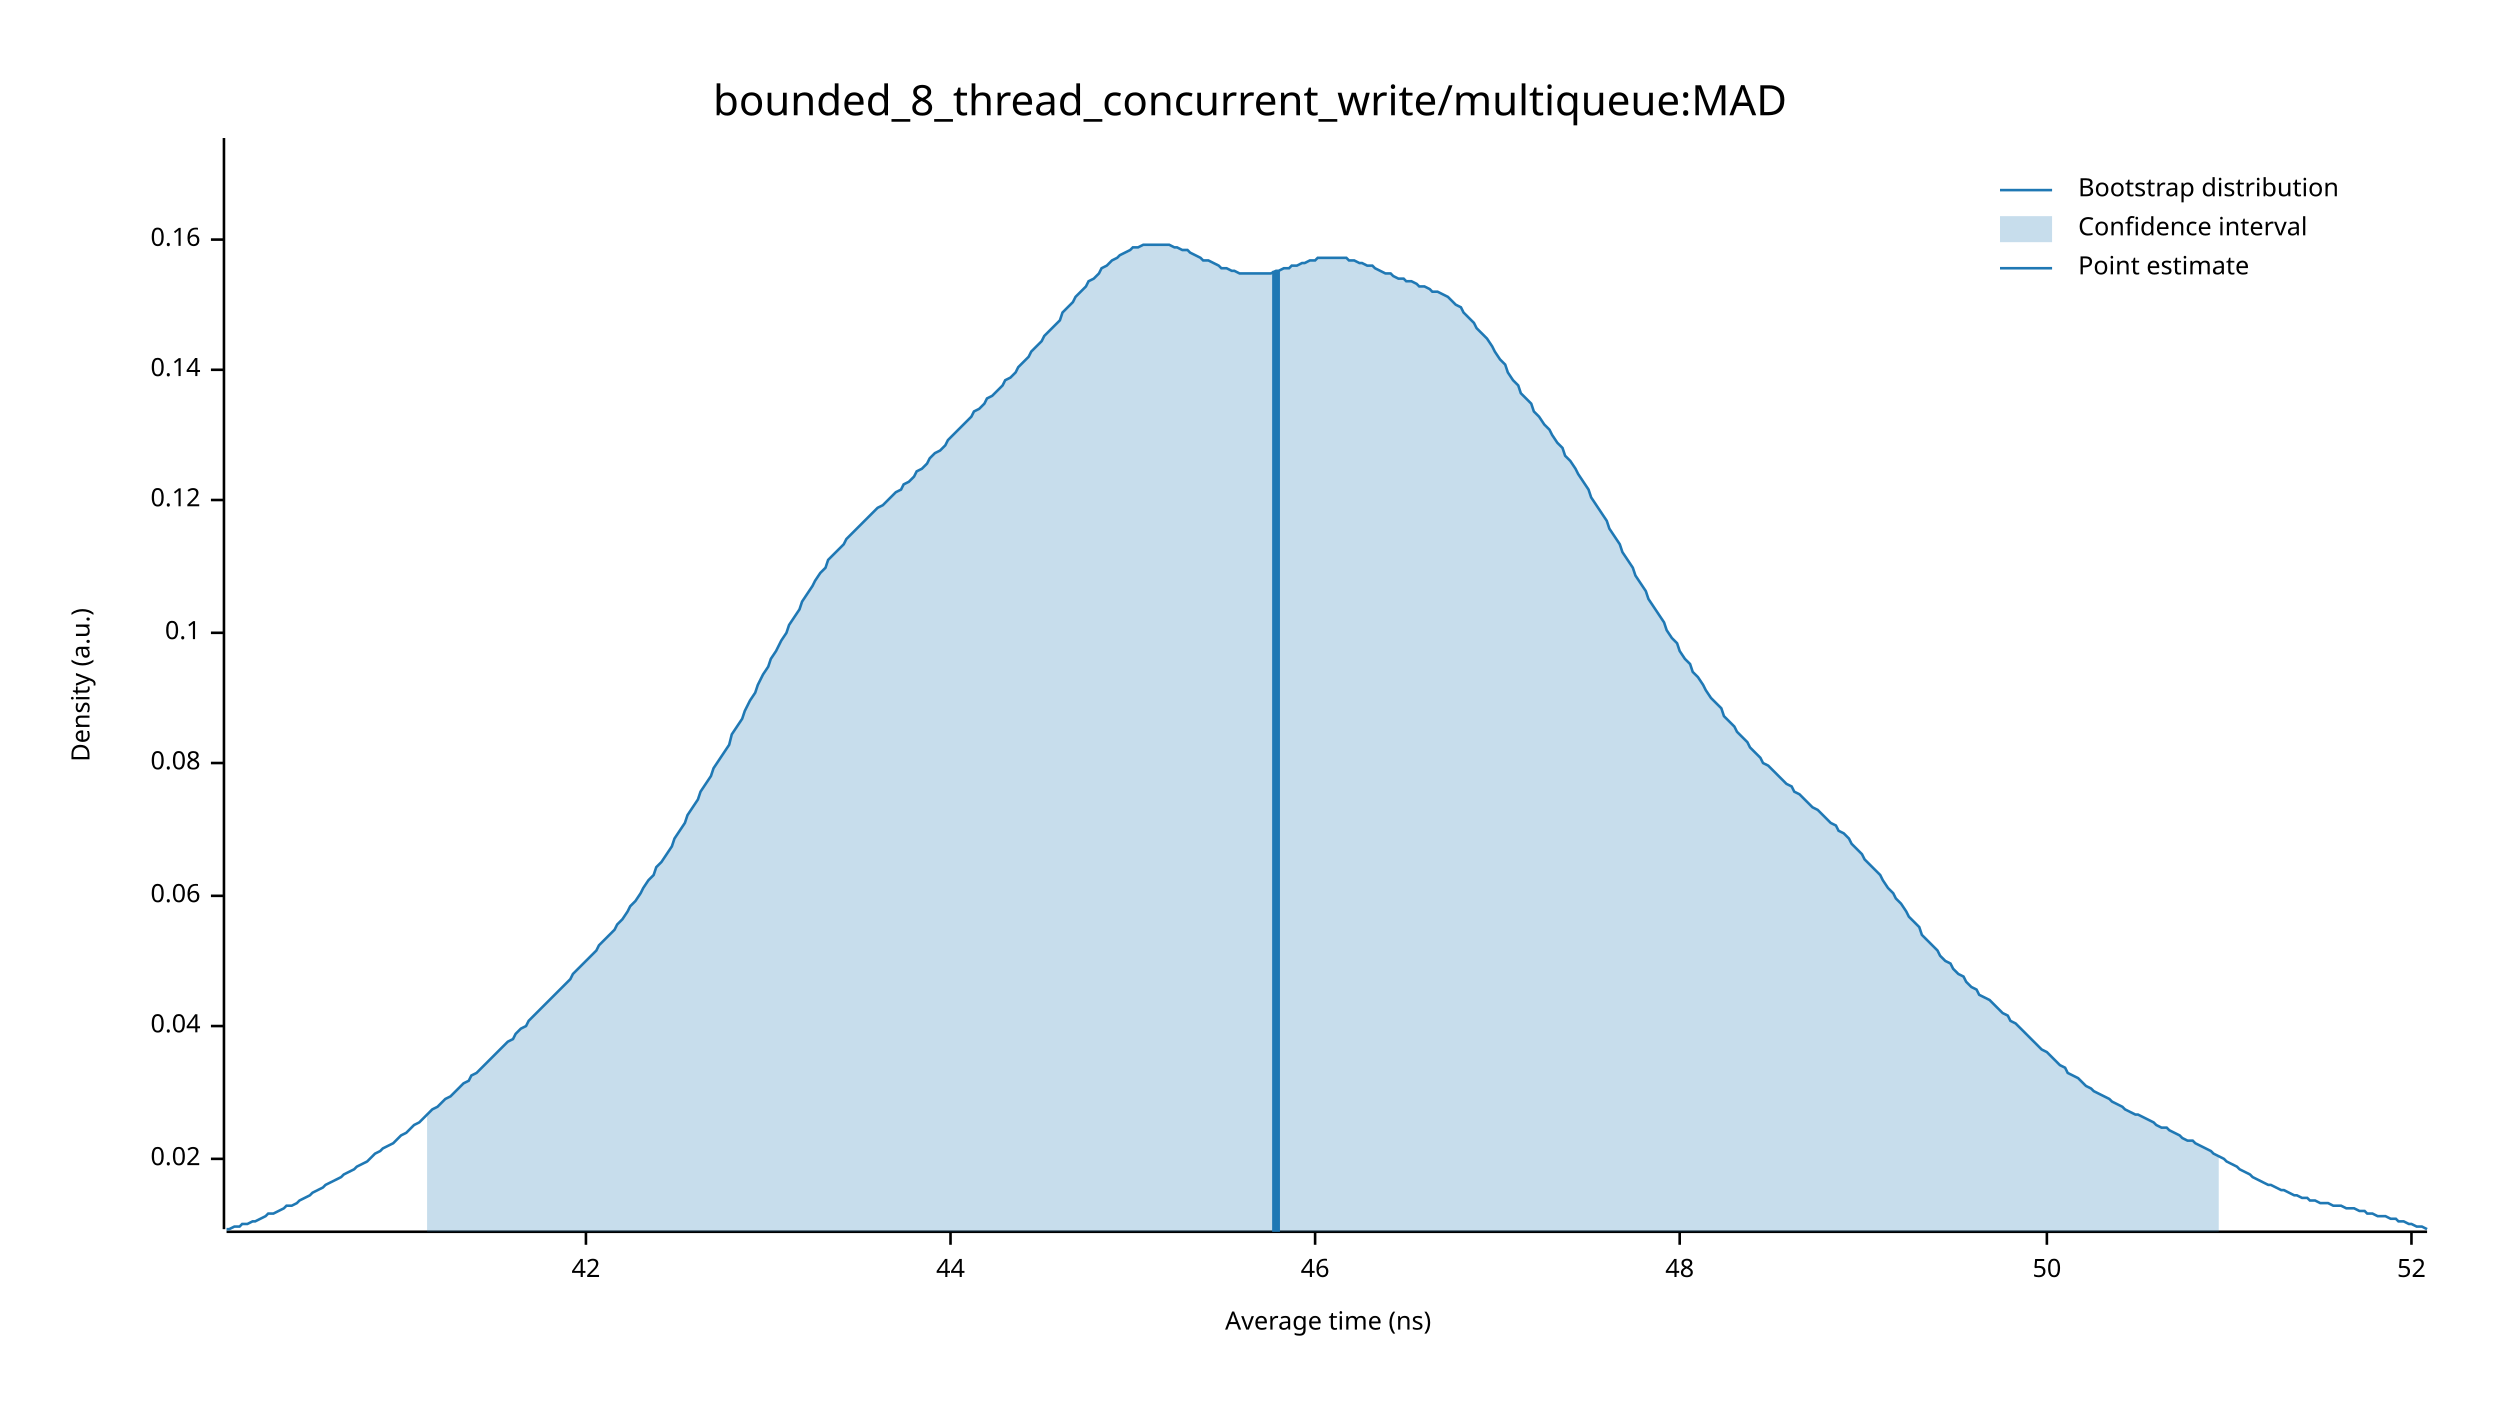
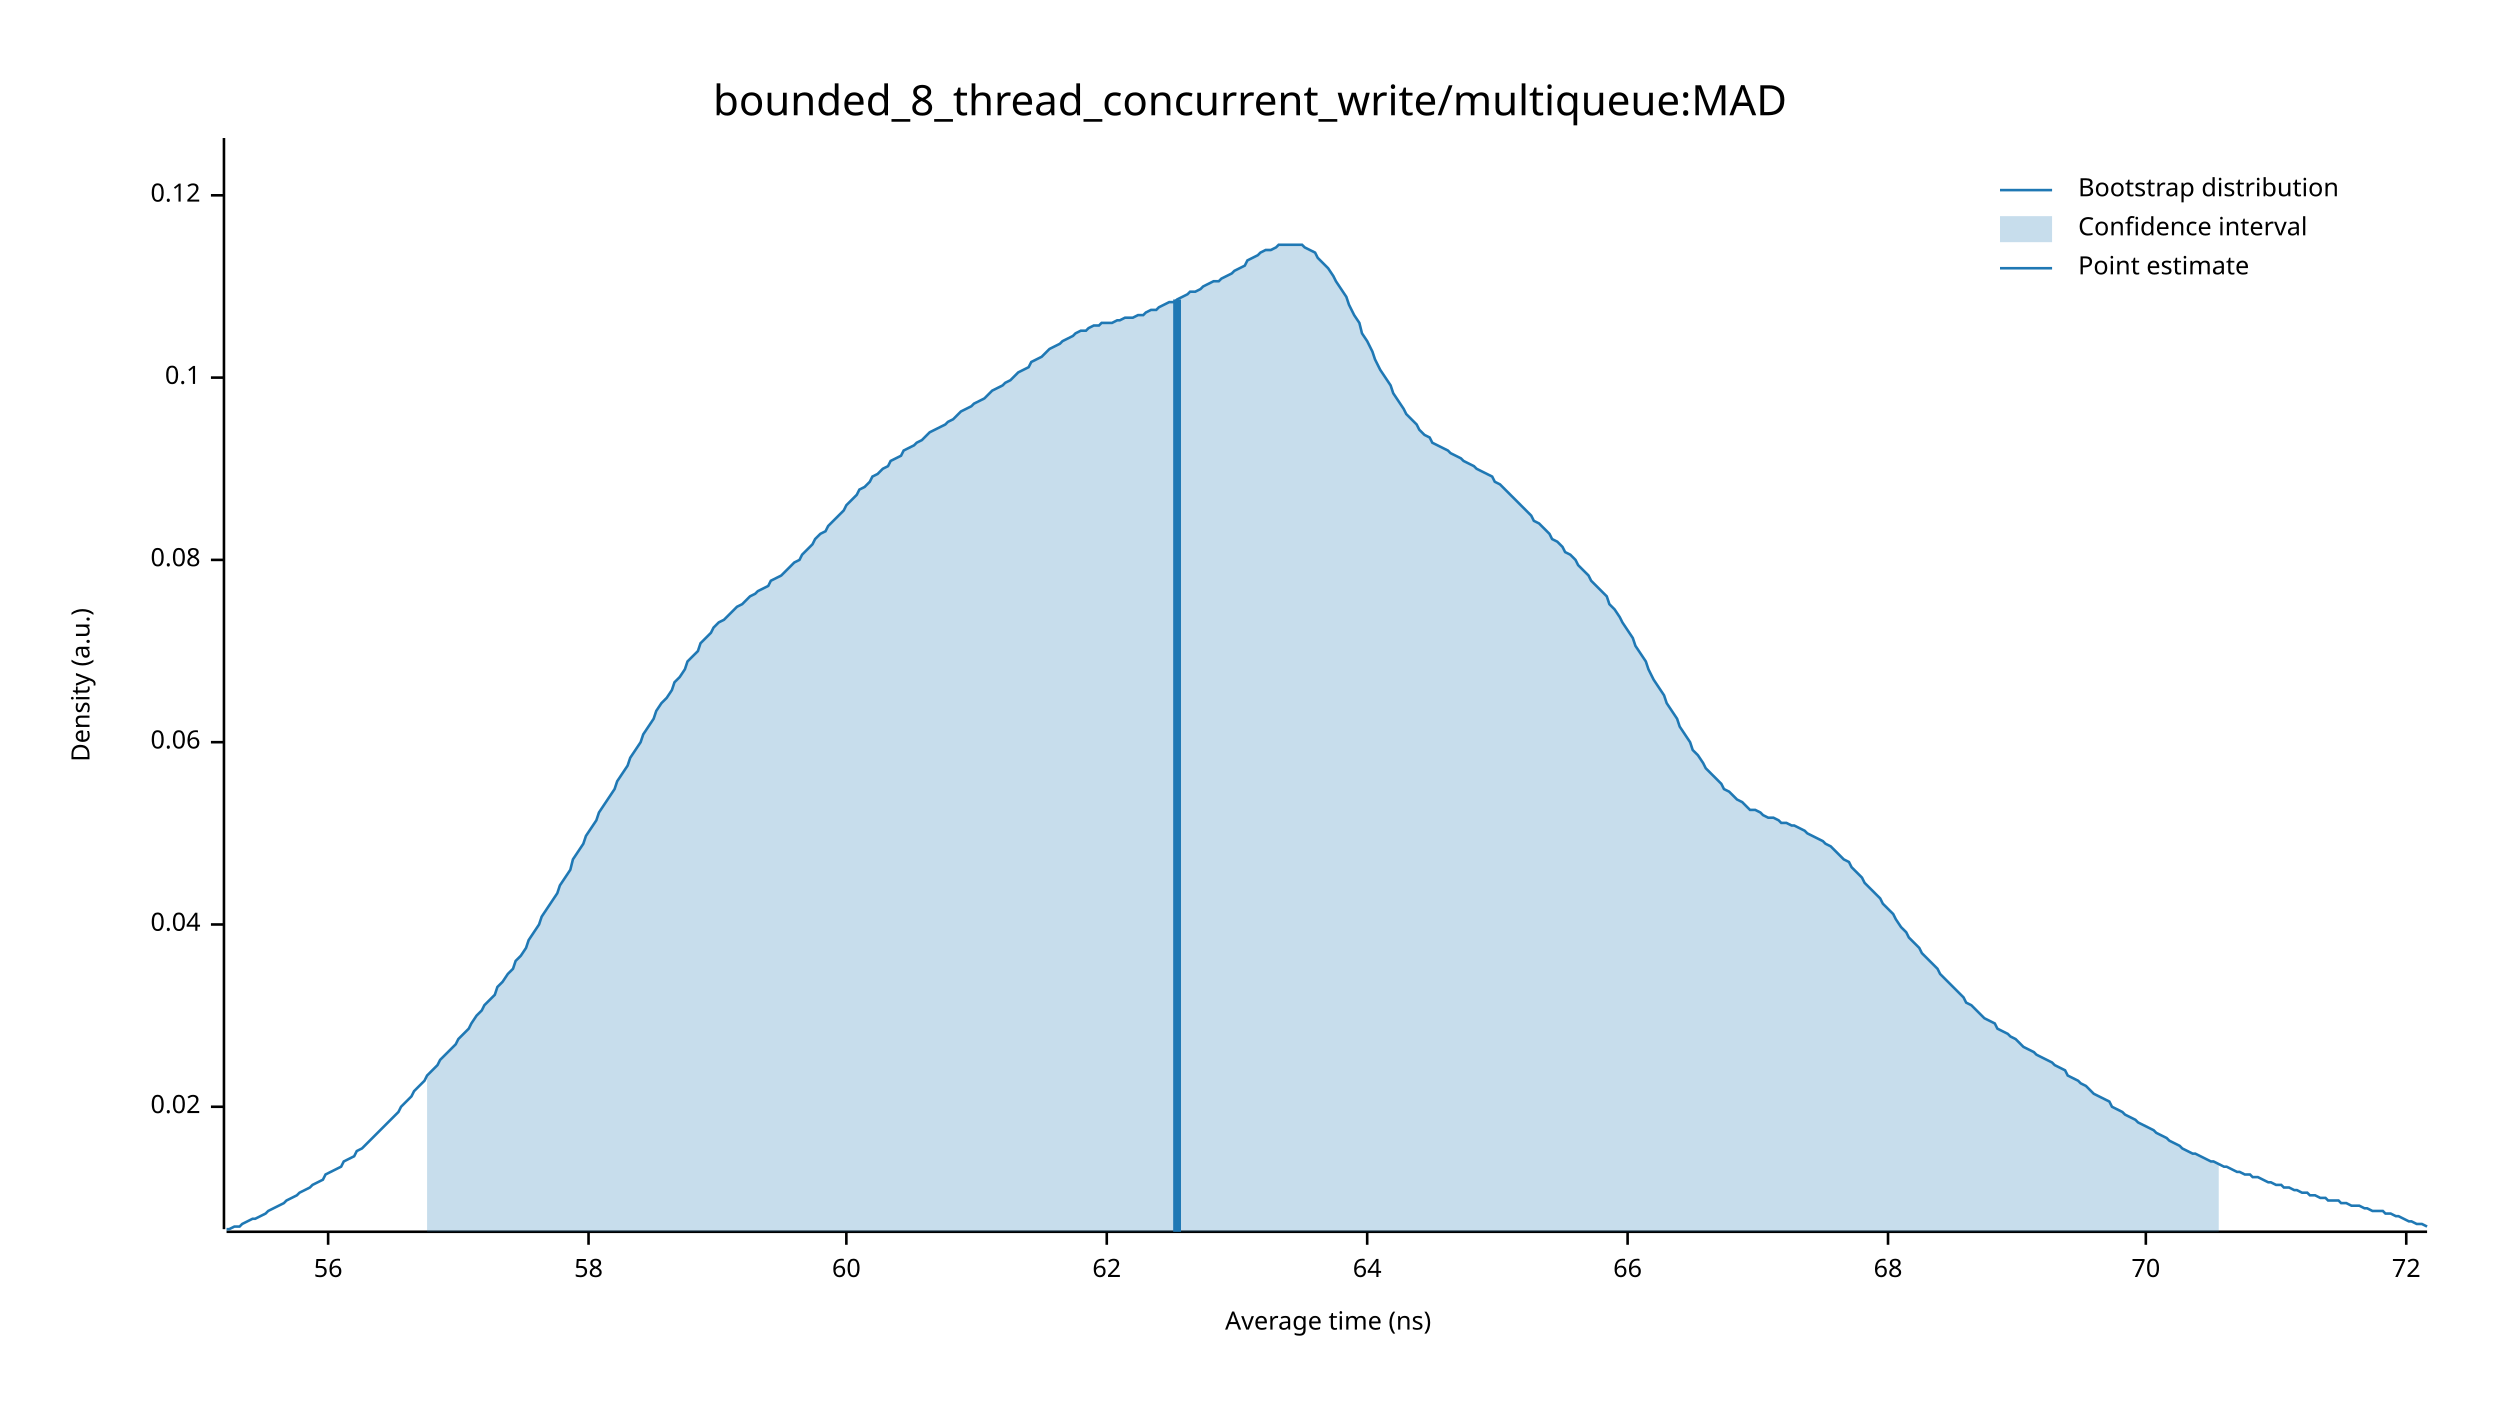
<svg xmlns="http://www.w3.org/2000/svg" width="960" height="540" viewBox="0 0 960 540">
  <text x="480" y="32" dy="0.76em" text-anchor="middle" font-family="sans-serif" font-size="16.129" opacity="1" fill="#000000">
bounded_8_thread_concurrent_write/multiqueue:MAD
</text>
  <text x="27" y="263" dy="0.76em" text-anchor="middle" font-family="sans-serif" font-size="9.677" opacity="1" fill="#000000" transform="rotate(270, 27, 263)">
Density (a.u.)
</text>
  <text x="510" y="513" dy="-0.5ex" text-anchor="middle" font-family="sans-serif" font-size="9.677" opacity="1" fill="#000000">
Average time (ns)
</text>
  <polyline fill="none" opacity="1" stroke="#000000" stroke-width="1" points="86,53 86,472 " />
-   <text x="77" y="445" dy="0.5ex" text-anchor="end" font-family="sans-serif" font-size="9.677" opacity="1" fill="#000000">
+   <text x="77" y="425" dy="0.5ex" text-anchor="end" font-family="sans-serif" font-size="9.677" opacity="1" fill="#000000">
0.02
</text>
-   <polyline fill="none" opacity="1" stroke="#000000" stroke-width="1" points="81,445 86,445 " />
-   <text x="77" y="394" dy="0.5ex" text-anchor="end" font-family="sans-serif" font-size="9.677" opacity="1" fill="#000000">
+   <polyline fill="none" opacity="1" stroke="#000000" stroke-width="1" points="81,425 86,425 " />
+   <text x="77" y="355" dy="0.5ex" text-anchor="end" font-family="sans-serif" font-size="9.677" opacity="1" fill="#000000">
0.04
</text>
-   <polyline fill="none" opacity="1" stroke="#000000" stroke-width="1" points="81,394 86,394 " />
-   <text x="77" y="344" dy="0.5ex" text-anchor="end" font-family="sans-serif" font-size="9.677" opacity="1" fill="#000000">
+   <polyline fill="none" opacity="1" stroke="#000000" stroke-width="1" points="81,355 86,355 " />
+   <text x="77" y="285" dy="0.5ex" text-anchor="end" font-family="sans-serif" font-size="9.677" opacity="1" fill="#000000">
0.06
</text>
-   <polyline fill="none" opacity="1" stroke="#000000" stroke-width="1" points="81,344 86,344 " />
-   <text x="77" y="293" dy="0.5ex" text-anchor="end" font-family="sans-serif" font-size="9.677" opacity="1" fill="#000000">
+   <polyline fill="none" opacity="1" stroke="#000000" stroke-width="1" points="81,285 86,285 " />
+   <text x="77" y="215" dy="0.5ex" text-anchor="end" font-family="sans-serif" font-size="9.677" opacity="1" fill="#000000">
0.08
</text>
-   <polyline fill="none" opacity="1" stroke="#000000" stroke-width="1" points="81,293 86,293 " />
-   <text x="77" y="243" dy="0.5ex" text-anchor="end" font-family="sans-serif" font-size="9.677" opacity="1" fill="#000000">
+   <polyline fill="none" opacity="1" stroke="#000000" stroke-width="1" points="81,215 86,215 " />
+   <text x="77" y="145" dy="0.5ex" text-anchor="end" font-family="sans-serif" font-size="9.677" opacity="1" fill="#000000">
0.1
</text>
-   <polyline fill="none" opacity="1" stroke="#000000" stroke-width="1" points="81,243 86,243 " />
-   <text x="77" y="192" dy="0.5ex" text-anchor="end" font-family="sans-serif" font-size="9.677" opacity="1" fill="#000000">
+   <polyline fill="none" opacity="1" stroke="#000000" stroke-width="1" points="81,145 86,145 " />
+   <text x="77" y="75" dy="0.5ex" text-anchor="end" font-family="sans-serif" font-size="9.677" opacity="1" fill="#000000">
0.12
</text>
-   <polyline fill="none" opacity="1" stroke="#000000" stroke-width="1" points="81,192 86,192 " />
-   <text x="77" y="142" dy="0.5ex" text-anchor="end" font-family="sans-serif" font-size="9.677" opacity="1" fill="#000000">
- 0.14
+   <polyline fill="none" opacity="1" stroke="#000000" stroke-width="1" points="81,75 86,75 " />
+   <polyline fill="none" opacity="1" stroke="#000000" stroke-width="1" points="87,473 932,473 " />
+   <text x="126" y="483" dy="0.76em" text-anchor="middle" font-family="sans-serif" font-size="9.677" opacity="1" fill="#000000">
+ 56
</text>
-   <polyline fill="none" opacity="1" stroke="#000000" stroke-width="1" points="81,142 86,142 " />
-   <text x="77" y="92" dy="0.5ex" text-anchor="end" font-family="sans-serif" font-size="9.677" opacity="1" fill="#000000">
- 0.16
+   <polyline fill="none" opacity="1" stroke="#000000" stroke-width="1" points="126,473 126,478 " />
+   <text x="226" y="483" dy="0.76em" text-anchor="middle" font-family="sans-serif" font-size="9.677" opacity="1" fill="#000000">
+ 58
</text>
-   <polyline fill="none" opacity="1" stroke="#000000" stroke-width="1" points="81,92 86,92 " />
-   <polyline fill="none" opacity="1" stroke="#000000" stroke-width="1" points="87,473 932,473 " />
-   <text x="225" y="483" dy="0.76em" text-anchor="middle" font-family="sans-serif" font-size="9.677" opacity="1" fill="#000000">
- 42
+   <polyline fill="none" opacity="1" stroke="#000000" stroke-width="1" points="226,473 226,478 " />
+   <text x="325" y="483" dy="0.76em" text-anchor="middle" font-family="sans-serif" font-size="9.677" opacity="1" fill="#000000">
+ 60
</text>
-   <polyline fill="none" opacity="1" stroke="#000000" stroke-width="1" points="225,473 225,478 " />
-   <text x="365" y="483" dy="0.76em" text-anchor="middle" font-family="sans-serif" font-size="9.677" opacity="1" fill="#000000">
- 44
+   <polyline fill="none" opacity="1" stroke="#000000" stroke-width="1" points="325,473 325,478 " />
+   <text x="425" y="483" dy="0.76em" text-anchor="middle" font-family="sans-serif" font-size="9.677" opacity="1" fill="#000000">
+ 62
</text>
-   <polyline fill="none" opacity="1" stroke="#000000" stroke-width="1" points="365,473 365,478 " />
-   <text x="505" y="483" dy="0.76em" text-anchor="middle" font-family="sans-serif" font-size="9.677" opacity="1" fill="#000000">
- 46
+   <polyline fill="none" opacity="1" stroke="#000000" stroke-width="1" points="425,473 425,478 " />
+   <text x="525" y="483" dy="0.76em" text-anchor="middle" font-family="sans-serif" font-size="9.677" opacity="1" fill="#000000">
+ 64
</text>
-   <polyline fill="none" opacity="1" stroke="#000000" stroke-width="1" points="505,473 505,478 " />
-   <text x="645" y="483" dy="0.76em" text-anchor="middle" font-family="sans-serif" font-size="9.677" opacity="1" fill="#000000">
- 48
+   <polyline fill="none" opacity="1" stroke="#000000" stroke-width="1" points="525,473 525,478 " />
+   <text x="625" y="483" dy="0.76em" text-anchor="middle" font-family="sans-serif" font-size="9.677" opacity="1" fill="#000000">
+ 66
</text>
-   <polyline fill="none" opacity="1" stroke="#000000" stroke-width="1" points="645,473 645,478 " />
-   <text x="786" y="483" dy="0.76em" text-anchor="middle" font-family="sans-serif" font-size="9.677" opacity="1" fill="#000000">
- 50
+   <polyline fill="none" opacity="1" stroke="#000000" stroke-width="1" points="625,473 625,478 " />
+   <text x="725" y="483" dy="0.76em" text-anchor="middle" font-family="sans-serif" font-size="9.677" opacity="1" fill="#000000">
+ 68
</text>
-   <polyline fill="none" opacity="1" stroke="#000000" stroke-width="1" points="786,473 786,478 " />
-   <text x="926" y="483" dy="0.76em" text-anchor="middle" font-family="sans-serif" font-size="9.677" opacity="1" fill="#000000">
- 52
+   <polyline fill="none" opacity="1" stroke="#000000" stroke-width="1" points="725,473 725,478 " />
+   <text x="824" y="483" dy="0.76em" text-anchor="middle" font-family="sans-serif" font-size="9.677" opacity="1" fill="#000000">
+ 70
</text>
-   <polyline fill="none" opacity="1" stroke="#000000" stroke-width="1" points="926,473 926,478 " />
-   <polyline fill="none" opacity="1" stroke="#1F78B4" stroke-width="1" points="87,472 88,472 90,471 92,471 93,470 95,470 97,469 98,469 100,468 102,467 103,466 105,466 107,465 109,464 110,463 112,463 114,462 115,461 117,460 119,459 120,458 122,457 124,456 125,455 127,454 129,453 131,452 132,451 134,450 136,449 137,448 139,447 141,446 142,445 144,443 146,442 147,441 149,440 151,439 153,437 154,436 156,435 158,433 159,432 161,431 163,429 164,428 166,426 168,425 169,424 171,422 173,421 175,419 176,418 178,416 180,415 181,413 183,412 185,410 186,409 188,407 190,405 191,404 193,402 195,400 197,399 198,397 200,395 202,394 203,392 205,390 207,388 208,387 210,385 212,383 214,381 215,380 217,378 219,376 220,374 222,372 224,370 225,369 227,367 229,365 230,363 232,361 234,359 236,357 237,355 239,353 241,350 242,348 244,346 246,343 247,341 249,338 251,336 252,333 254,331 256,328 258,325 259,322 261,319 263,316 264,313 266,310 268,307 269,304 271,301 273,298 274,295 276,292 278,289 280,286 281,282 283,279 285,276 286,273 288,269 290,266 291,263 293,259 295,256 296,253 298,250 300,246 302,243 303,240 305,237 307,234 308,231 310,228 312,225 313,223 315,220 317,218 318,215 320,213 322,211 324,209 325,207 327,205 329,203 330,202 332,200 334,198 335,197 337,195 339,194 341,192 342,191 344,189 346,188 347,186 349,185 351,183 352,181 354,180 356,178 357,176 359,174 361,173 363,171 364,169 366,167 368,165 369,164 371,162 373,160 374,158 376,157 378,155 379,153 381,152 383,150 385,148 386,146 388,145 390,143 391,141 393,139 395,137 396,135 398,133 400,131 401,129 403,127 405,125 407,123 408,120 410,118 412,116 413,114 415,112 417,110 418,108 420,107 422,105 423,103 425,102 427,100 429,99 430,98 432,97 434,96 435,95 437,95 439,94 440,94 442,94 444,94 445,94 447,94 449,94 451,95 452,95 454,96 456,96 457,97 459,98 461,99 462,100 464,100 466,101 468,102 469,103 471,103 473,104 474,104 476,105 478,105 479,105 481,105 483,105 484,105 486,105 488,105 490,104 491,104 493,103 495,103 496,102 498,102 500,101 501,101 503,100 505,100 506,99 508,99 510,99 512,99 513,99 515,99 517,99 518,100 520,100 522,101 523,101 525,102 527,102 528,103 530,104 532,105 534,105 535,106 537,107 539,107 540,108 542,108 544,109 545,110 547,110 549,111 550,112 552,112 554,113 556,114 557,115 559,117 561,118 562,120 564,122 566,124 567,126 569,128 571,130 573,133 574,135 576,138 578,140 579,143 581,146 583,148 584,151 586,153 588,155 589,158 591,160 593,163 595,165 596,167 598,170 600,172 601,175 603,177 605,180 606,182 608,185 610,188 611,191 613,194 615,197 617,200 618,203 620,206 622,209 623,212 625,215 627,218 628,221 630,224 632,227 633,230 635,233 637,236 639,239 640,242 642,245 644,247 645,250 647,253 649,255 650,258 652,260 654,263 655,265 657,268 659,270 661,272 662,275 664,277 666,279 667,281 669,283 671,285 672,287 674,289 676,291 677,293 679,294 681,296 683,298 684,299 686,301 688,302 689,304 691,305 693,307 694,308 696,310 698,311 700,313 701,314 703,316 705,317 706,319 708,320 710,322 711,324 713,326 715,328 716,330 718,332 720,334 722,336 723,338 725,341 727,343 728,345 730,347 732,350 733,352 735,354 737,356 738,359 740,361 742,363 744,365 745,367 747,369 749,370 750,372 752,374 754,375 755,377 757,379 759,380 760,382 762,383 764,384 766,386 767,387 769,389 771,390 772,392 774,393 776,395 777,396 779,398 781,400 782,401 784,403 786,404 788,406 789,407 791,409 793,410 794,412 796,413 798,414 799,415 801,417 803,418 804,419 806,420 808,421 810,422 811,423 813,424 815,425 816,426 818,427 820,428 821,428 823,429 825,430 827,431 828,432 830,433 832,433 833,434 835,435 837,436 838,437 840,438 842,438 843,439 845,440 847,441 849,442 850,443 852,444 854,445 855,446 857,447 859,448 860,449 862,450 864,451 865,452 867,453 869,454 871,455 872,455 874,456 876,457 877,457 879,458 881,459 882,459 884,460 886,460 887,461 889,461 891,462 893,462 894,462 896,463 898,463 899,463 901,464 903,464 904,464 906,465 908,465 909,466 911,466 913,467 915,467 916,467 918,468 920,468 921,469 923,469 925,470 926,470 928,471 930,471 932,472 " />
-   <polygon opacity="0.25" fill="#1F78B4" points="164,428 166,426 168,425 169,424 171,422 173,421 175,419 176,418 178,416 180,415 181,413 183,412 185,410 186,409 188,407 190,405 191,404 193,402 195,400 197,399 198,397 200,395 202,394 203,392 205,390 207,388 208,387 210,385 212,383 214,381 215,380 217,378 219,376 220,374 222,372 224,370 225,369 227,367 229,365 230,363 232,361 234,359 236,357 237,355 239,353 241,350 242,348 244,346 246,343 247,341 249,338 251,336 252,333 254,331 256,328 258,325 259,322 261,319 263,316 264,313 266,310 268,307 269,304 271,301 273,298 274,295 276,292 278,289 280,286 281,282 283,279 285,276 286,273 288,269 290,266 291,263 293,259 295,256 296,253 298,250 300,246 302,243 303,240 305,237 307,234 308,231 310,228 312,225 313,223 315,220 317,218 318,215 320,213 322,211 324,209 325,207 327,205 329,203 330,202 332,200 334,198 335,197 337,195 339,194 341,192 342,191 344,189 346,188 347,186 349,185 351,183 352,181 354,180 356,178 357,176 359,174 361,173 363,171 364,169 366,167 368,165 369,164 371,162 373,160 374,158 376,157 378,155 379,153 381,152 383,150 385,148 386,146 388,145 390,143 391,141 393,139 395,137 396,135 398,133 400,131 401,129 403,127 405,125 407,123 408,120 410,118 412,116 413,114 415,112 417,110 418,108 420,107 422,105 423,103 425,102 427,100 429,99 430,98 432,97 434,96 435,95 437,95 439,94 440,94 442,94 444,94 445,94 447,94 449,94 451,95 452,95 454,96 456,96 457,97 459,98 461,99 462,100 464,100 466,101 468,102 469,103 471,103 473,104 474,104 476,105 478,105 479,105 481,105 483,105 484,105 486,105 488,105 490,104 491,104 493,103 495,103 496,102 498,102 500,101 501,101 503,100 505,100 506,99 508,99 510,99 512,99 513,99 515,99 517,99 518,100 520,100 522,101 523,101 525,102 527,102 528,103 530,104 532,105 534,105 535,106 537,107 539,107 540,108 542,108 544,109 545,110 547,110 549,111 550,112 552,112 554,113 556,114 557,115 559,117 561,118 562,120 564,122 566,124 567,126 569,128 571,130 573,133 574,135 576,138 578,140 579,143 581,146 583,148 584,151 586,153 588,155 589,158 591,160 593,163 595,165 596,167 598,170 600,172 601,175 603,177 605,180 606,182 608,185 610,188 611,191 613,194 615,197 617,200 618,203 620,206 622,209 623,212 625,215 627,218 628,221 630,224 632,227 633,230 635,233 637,236 639,239 640,242 642,245 644,247 645,250 647,253 649,255 650,258 652,260 654,263 655,265 657,268 659,270 661,272 662,275 664,277 666,279 667,281 669,283 671,285 672,287 674,289 676,291 677,293 679,294 681,296 683,298 684,299 686,301 688,302 689,304 691,305 693,307 694,308 696,310 698,311 700,313 701,314 703,316 705,317 706,319 708,320 710,322 711,324 713,326 715,328 716,330 718,332 720,334 722,336 723,338 725,341 727,343 728,345 730,347 732,350 733,352 735,354 737,356 738,359 740,361 742,363 744,365 745,367 747,369 749,370 750,372 752,374 754,375 755,377 757,379 759,380 760,382 762,383 764,384 766,386 767,387 769,389 771,390 772,392 774,393 776,395 777,396 779,398 781,400 782,401 784,403 786,404 788,406 789,407 791,409 793,410 794,412 796,413 798,414 799,415 801,417 803,418 804,419 806,420 808,421 810,422 811,423 813,424 815,425 816,426 818,427 820,428 821,428 823,429 825,430 827,431 828,432 830,433 832,433 833,434 835,435 837,436 838,437 840,438 842,438 843,439 845,440 847,441 849,442 850,443 852,444 852,473 164,473 " />
-   <polyline fill="none" opacity="1" stroke="#1F78B4" stroke-width="3" points="490,473 490,104 " />
+   <polyline fill="none" opacity="1" stroke="#000000" stroke-width="1" points="824,473 824,478 " />
+   <text x="924" y="483" dy="0.76em" text-anchor="middle" font-family="sans-serif" font-size="9.677" opacity="1" fill="#000000">
+ 72
+ </text>
+   <polyline fill="none" opacity="1" stroke="#000000" stroke-width="1" points="924,473 924,478 " />
+   <polyline fill="none" opacity="1" stroke="#1F78B4" stroke-width="1" points="87,472 88,472 90,471 92,471 93,470 95,469 97,468 98,468 100,467 102,466 103,465 105,464 107,463 109,462 110,461 112,460 114,459 115,458 117,457 119,456 120,455 122,454 124,453 125,451 127,450 129,449 131,448 132,446 134,445 136,444 137,442 139,441 141,439 142,438 144,436 146,434 147,433 149,431 151,429 153,427 154,425 156,423 158,421 159,419 161,417 163,415 164,413 166,411 168,409 169,407 171,405 173,403 175,401 176,399 178,397 180,395 181,393 183,390 185,388 186,386 188,384 190,382 191,379 193,377 195,374 197,372 198,369 200,367 202,364 203,361 205,358 207,355 208,352 210,349 212,346 214,343 215,340 217,337 219,334 220,330 222,327 224,324 225,321 227,318 229,315 230,312 232,309 234,306 236,303 237,300 239,297 241,294 242,291 244,288 246,285 247,282 249,279 251,276 252,273 254,270 256,268 258,265 259,262 261,260 263,257 264,254 266,252 268,250 269,247 271,245 273,243 274,241 276,239 278,238 280,236 281,235 283,233 285,232 286,231 288,229 290,228 291,227 293,226 295,225 296,223 298,222 300,221 302,219 303,218 305,216 307,215 308,213 310,211 312,209 313,207 315,205 317,204 318,202 320,200 322,198 324,196 325,194 327,192 329,190 330,188 332,187 334,185 335,183 337,182 339,180 341,179 342,177 344,176 346,175 347,173 349,172 351,171 352,170 354,169 356,167 357,166 359,165 361,164 363,163 364,162 366,161 368,159 369,158 371,157 373,156 374,155 376,154 378,153 379,152 381,150 383,149 385,148 386,147 388,146 390,144 391,143 393,142 395,141 396,139 398,138 400,137 401,136 403,134 405,133 407,132 408,131 410,130 412,129 413,128 415,127 417,127 418,126 420,125 422,125 423,124 425,124 427,124 429,123 430,123 432,122 434,122 435,122 437,121 439,121 440,120 442,119 444,119 445,118 447,117 449,116 451,116 452,115 454,114 456,113 457,112 459,112 461,111 462,110 464,109 466,108 468,108 469,107 471,106 473,105 474,104 476,103 478,102 479,100 481,99 483,98 484,97 486,96 488,96 490,95 491,94 493,94 495,94 496,94 498,94 500,94 501,95 503,96 505,97 506,99 508,101 510,103 512,106 513,108 515,111 517,114 518,117 520,121 522,124 523,128 525,131 527,135 528,138 530,142 532,145 534,148 535,151 537,154 539,157 540,159 542,161 544,163 545,165 547,167 549,168 550,170 552,171 554,172 556,173 557,174 559,175 561,176 562,177 564,178 566,179 567,180 569,181 571,182 573,183 574,185 576,186 578,188 579,189 581,191 583,193 584,194 586,196 588,198 589,200 591,201 593,203 595,205 596,207 598,208 600,210 601,212 603,213 605,215 606,217 608,219 610,221 611,223 613,225 615,227 617,229 618,232 620,234 622,237 623,239 625,242 627,245 628,248 630,251 632,254 633,257 635,261 637,264 639,267 640,270 642,273 644,276 645,279 647,282 649,285 650,288 652,290 654,293 655,295 657,297 659,299 661,301 662,303 664,304 666,306 667,307 669,308 671,310 672,311 674,311 676,312 677,313 679,314 681,314 683,315 684,316 686,316 688,317 689,317 691,318 693,319 694,320 696,321 698,322 700,323 701,324 703,325 705,327 706,328 708,330 710,331 711,333 713,335 715,337 716,339 718,341 720,343 722,345 723,347 725,349 727,351 728,353 730,356 732,358 733,360 735,362 737,364 738,366 740,368 742,370 744,372 745,374 747,376 749,378 750,379 752,381 754,383 755,385 757,386 759,388 760,389 762,391 764,392 766,393 767,395 769,396 771,397 772,398 774,399 776,401 777,402 779,403 781,404 782,405 784,406 786,407 788,408 789,409 791,410 793,411 794,413 796,414 798,415 799,416 801,417 803,419 804,420 806,421 808,422 810,423 811,425 813,426 815,427 816,428 818,429 820,430 821,431 823,432 825,433 827,434 828,435 830,436 832,437 833,438 835,439 837,440 838,441 840,442 842,443 843,443 845,444 847,445 849,446 850,446 852,447 854,448 855,448 857,449 859,450 860,450 862,451 864,451 865,452 867,452 869,453 871,454 872,454 874,455 876,455 877,456 879,456 881,457 882,457 884,458 886,458 887,459 889,459 891,460 893,460 894,461 896,461 898,461 899,462 901,462 903,463 904,463 906,463 908,464 909,464 911,465 913,465 915,465 916,466 918,466 920,467 921,467 923,468 925,469 926,469 928,470 930,470 932,471 " />
+   <polygon opacity="0.25" fill="#1F78B4" points="164,413 166,411 168,409 169,407 171,405 173,403 175,401 176,399 178,397 180,395 181,393 183,390 185,388 186,386 188,384 190,382 191,379 193,377 195,374 197,372 198,369 200,367 202,364 203,361 205,358 207,355 208,352 210,349 212,346 214,343 215,340 217,337 219,334 220,330 222,327 224,324 225,321 227,318 229,315 230,312 232,309 234,306 236,303 237,300 239,297 241,294 242,291 244,288 246,285 247,282 249,279 251,276 252,273 254,270 256,268 258,265 259,262 261,260 263,257 264,254 266,252 268,250 269,247 271,245 273,243 274,241 276,239 278,238 280,236 281,235 283,233 285,232 286,231 288,229 290,228 291,227 293,226 295,225 296,223 298,222 300,221 302,219 303,218 305,216 307,215 308,213 310,211 312,209 313,207 315,205 317,204 318,202 320,200 322,198 324,196 325,194 327,192 329,190 330,188 332,187 334,185 335,183 337,182 339,180 341,179 342,177 344,176 346,175 347,173 349,172 351,171 352,170 354,169 356,167 357,166 359,165 361,164 363,163 364,162 366,161 368,159 369,158 371,157 373,156 374,155 376,154 378,153 379,152 381,150 383,149 385,148 386,147 388,146 390,144 391,143 393,142 395,141 396,139 398,138 400,137 401,136 403,134 405,133 407,132 408,131 410,130 412,129 413,128 415,127 417,127 418,126 420,125 422,125 423,124 425,124 427,124 429,123 430,123 432,122 434,122 435,122 437,121 439,121 440,120 442,119 444,119 445,118 447,117 449,116 451,116 452,115 454,114 456,113 457,112 459,112 461,111 462,110 464,109 466,108 468,108 469,107 471,106 473,105 474,104 476,103 478,102 479,100 481,99 483,98 484,97 486,96 488,96 490,95 491,94 493,94 495,94 496,94 498,94 500,94 501,95 503,96 505,97 506,99 508,101 510,103 512,106 513,108 515,111 517,114 518,117 520,121 522,124 523,128 525,131 527,135 528,138 530,142 532,145 534,148 535,151 537,154 539,157 540,159 542,161 544,163 545,165 547,167 549,168 550,170 552,171 554,172 556,173 557,174 559,175 561,176 562,177 564,178 566,179 567,180 569,181 571,182 573,183 574,185 576,186 578,188 579,189 581,191 583,193 584,194 586,196 588,198 589,200 591,201 593,203 595,205 596,207 598,208 600,210 601,212 603,213 605,215 606,217 608,219 610,221 611,223 613,225 615,227 617,229 618,232 620,234 622,237 623,239 625,242 627,245 628,248 630,251 632,254 633,257 635,261 637,264 639,267 640,270 642,273 644,276 645,279 647,282 649,285 650,288 652,290 654,293 655,295 657,297 659,299 661,301 662,303 664,304 666,306 667,307 669,308 671,310 672,311 674,311 676,312 677,313 679,314 681,314 683,315 684,316 686,316 688,317 689,317 691,318 693,319 694,320 696,321 698,322 700,323 701,324 703,325 705,327 706,328 708,330 710,331 711,333 713,335 715,337 716,339 718,341 720,343 722,345 723,347 725,349 727,351 728,353 730,356 732,358 733,360 735,362 737,364 738,366 740,368 742,370 744,372 745,374 747,376 749,378 750,379 752,381 754,383 755,385 757,386 759,388 760,389 762,391 764,392 766,393 767,395 769,396 771,397 772,398 774,399 776,401 777,402 779,403 781,404 782,405 784,406 786,407 788,408 789,409 791,410 793,411 794,413 796,414 798,415 799,416 801,417 803,419 804,420 806,421 808,422 810,423 811,425 813,426 815,427 816,428 818,429 820,430 821,431 823,432 825,433 827,434 828,435 830,436 832,437 833,438 835,439 837,440 838,441 840,442 842,443 843,443 845,444 847,445 849,446 850,446 852,447 852,473 164,473 " />
+   <polyline fill="none" opacity="1" stroke="#1F78B4" stroke-width="3" points="452,473 452,115 " />
  <text x="798" y="68" dy="0.76em" text-anchor="start" font-family="sans-serif" font-size="9.677" opacity="1" fill="#000000">
Bootstrap distribution
</text>
  <text x="798" y="83" dy="0.76em" text-anchor="start" font-family="sans-serif" font-size="9.677" opacity="1" fill="#000000">
Confidence interval
</text>
  <text x="798" y="98" dy="0.76em" text-anchor="start" font-family="sans-serif" font-size="9.677" opacity="1" fill="#000000">
Point estimate
</text>
  <polyline fill="none" opacity="1" stroke="#1F78B4" stroke-width="1" points="768,73 788,73 " />
  <rect x="768" y="83" width="20" height="10" opacity="0.25" fill="#1F78B4" stroke="none" />
  <polyline fill="none" opacity="1" stroke="#1F78B4" stroke-width="1" points="768,103 788,103 " />
</svg>
